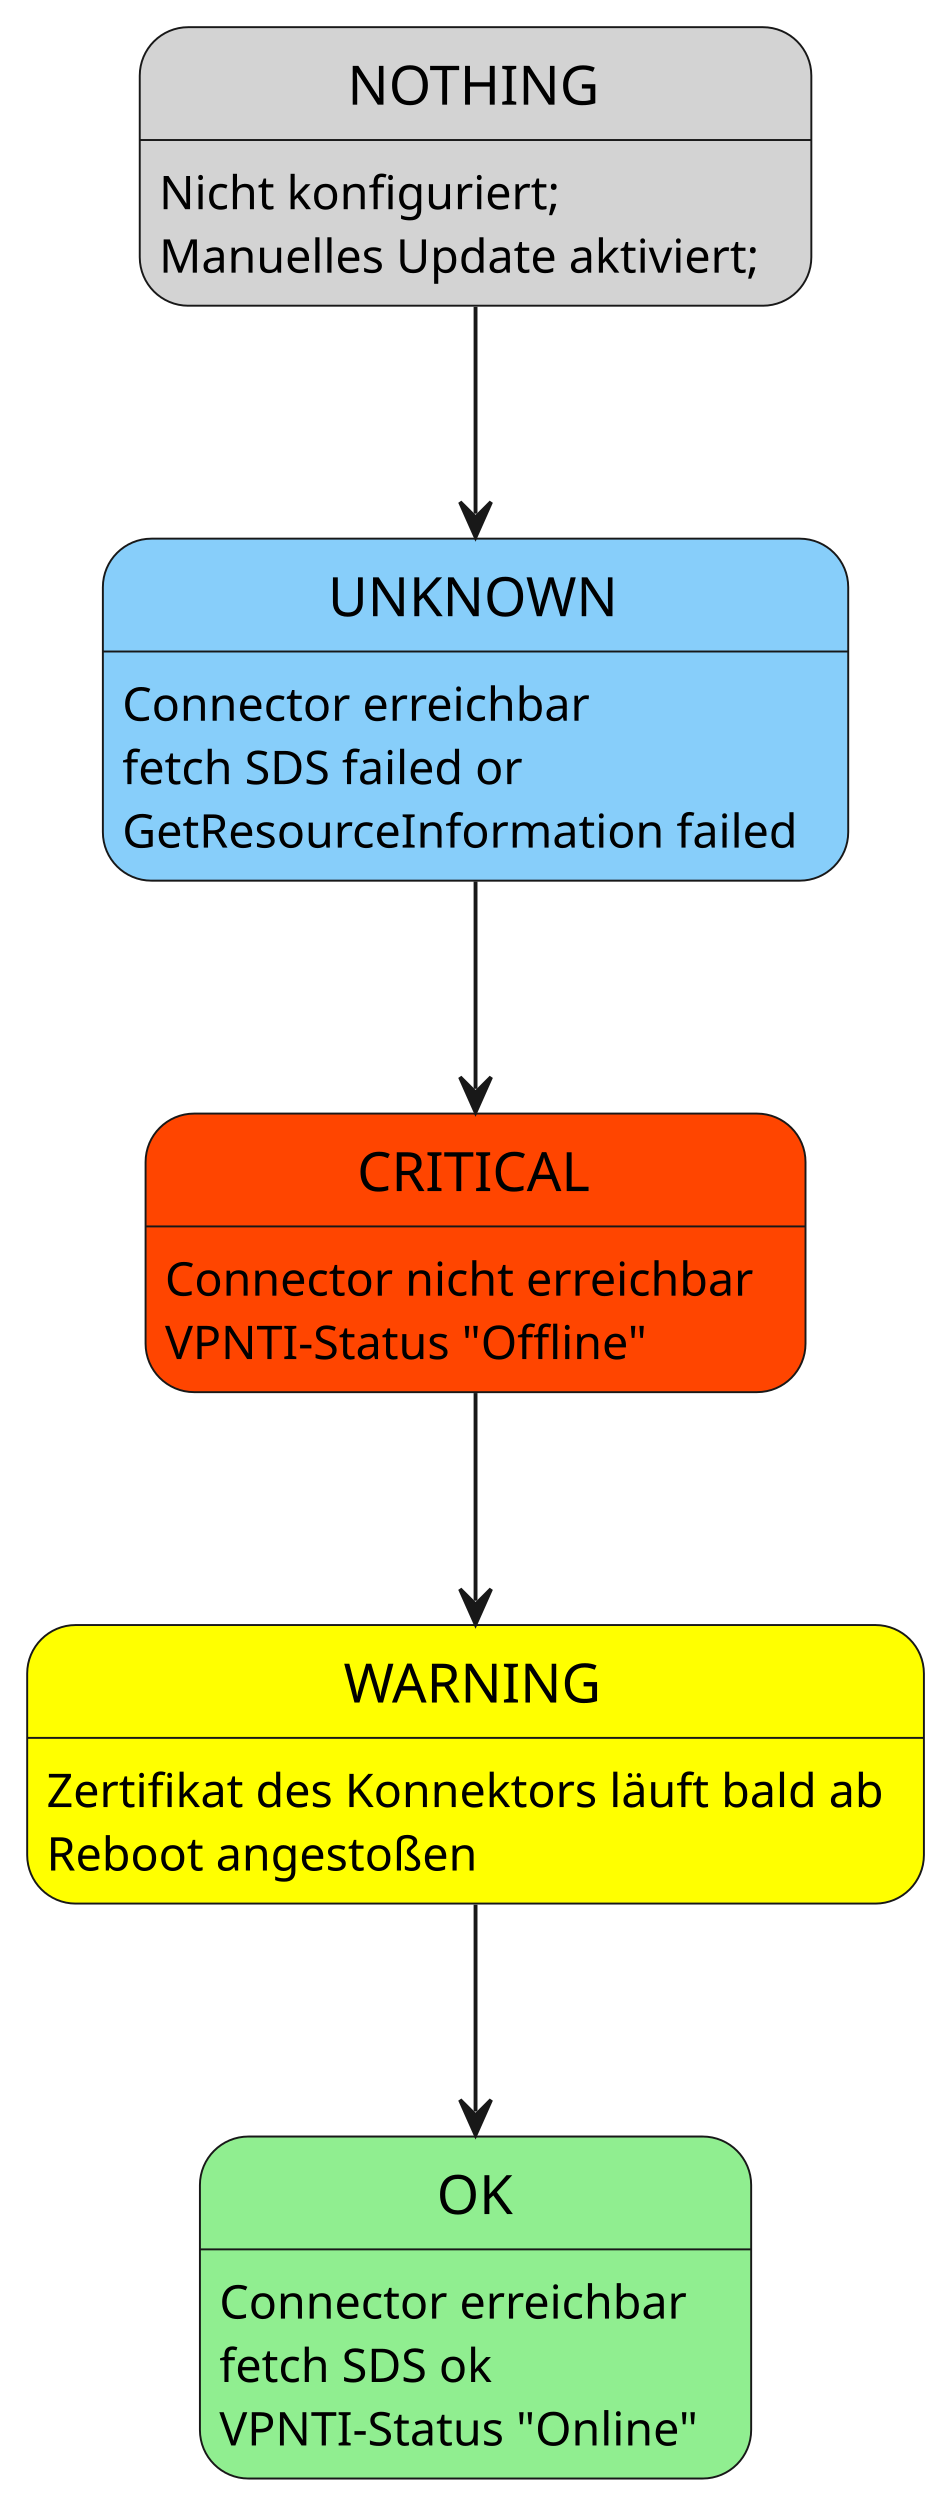
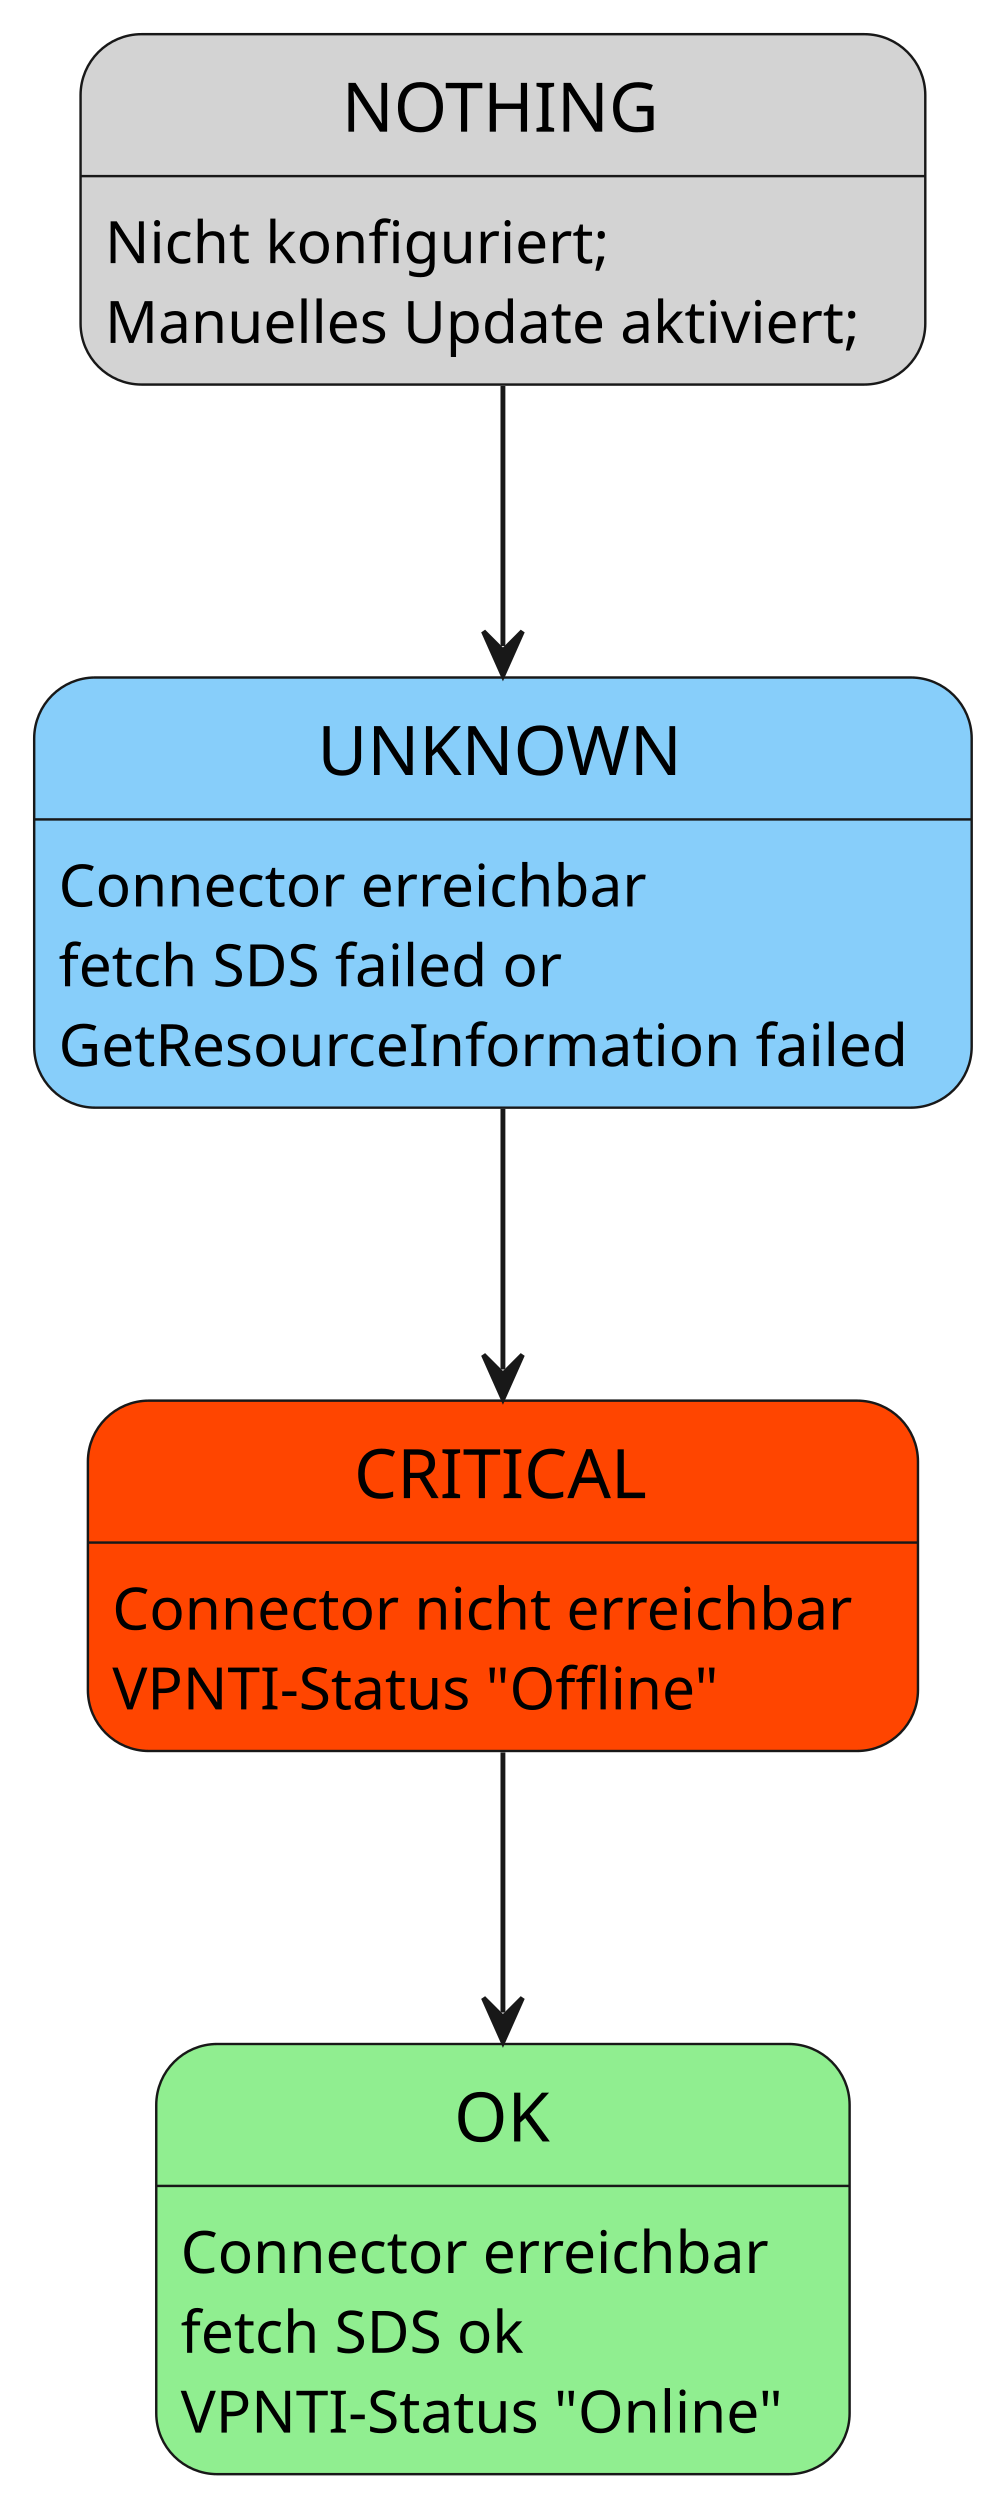
- <svg xmlns="http://www.w3.org/2000/svg" contentStyleType="text/css" height="644px" preserveAspectRatio="none" style="width:245px;height:644px;background:#FFFFFF;" version="1.1" viewBox="0 0 245 644" width="245px" zoomAndPan="magnify">
+ <svg xmlns="http://www.w3.org/2000/svg" contentStyleType="text/css" height="512px" preserveAspectRatio="none" style="width:206px;height:512px;background:#FFFFFF;" version="1.1" viewBox="0 0 206 512" width="206px" zoomAndPan="magnify">
  <defs />
  <g>
    <g id="OK">
-       <rect fill="#90EE90" height="88.1" rx="12.5" ry="12.5" style="stroke:#181818;stroke-width:0.5;" width="142" x="51.5" y="550.37" />
-       <line style="stroke:#181818;stroke-width:0.5;" x1="51.5" x2="193.5" y1="579.438" y2="579.438" />
-       <text fill="#000000" font-family="sans-serif" font-size="14" lengthAdjust="spacing" textLength="20" x="112.5" y="570.336">OK</text>
-       <text fill="#000000" font-family="sans-serif" font-size="12" lengthAdjust="spacing" textLength="120" x="56.5" y="597.266">Connector erreichbar</text>
-       <text fill="#000000" font-family="sans-serif" font-size="12" lengthAdjust="spacing" textLength="70" x="56.5" y="613.61">fetch SDS ok</text>
-       <text fill="#000000" font-family="sans-serif" font-size="12" lengthAdjust="spacing" textLength="122" x="56.5" y="629.954">VPNTI-Status "Online"</text>
+       <rect fill="#90EE90" height="88.1" rx="12.5" ry="12.5" style="stroke:#181818;stroke-width:0.5;" width="142" x="32" y="418.61" />
+       <line style="stroke:#181818;stroke-width:0.5;" x1="32" x2="174" y1="447.678" y2="447.678" />
+       <text fill="#000000" font-family="sans-serif" font-size="14" lengthAdjust="spacing" textLength="20" x="93" y="438.576">OK</text>
+       <text fill="#000000" font-family="sans-serif" font-size="12" lengthAdjust="spacing" textLength="120" x="37" y="465.506">Connector erreichbar</text>
+       <text fill="#000000" font-family="sans-serif" font-size="12" lengthAdjust="spacing" textLength="70" x="37" y="481.85">fetch SDS ok</text>
+       <text fill="#000000" font-family="sans-serif" font-size="12" lengthAdjust="spacing" textLength="122" x="37" y="498.194">VPNTI-Status "Online"</text>
    </g>
    <g id="CRITICAL">
-       <rect fill="#FF4500" height="71.756" rx="12.5" ry="12.5" style="stroke:#181818;stroke-width:0.5;" width="170" x="37.5" y="286.86" />
-       <line style="stroke:#181818;stroke-width:0.5;" x1="37.5" x2="207.5" y1="315.928" y2="315.928" />
-       <text fill="#000000" font-family="sans-serif" font-size="14" lengthAdjust="spacing" textLength="61" x="92" y="306.826">CRITICAL</text>
-       <text fill="#000000" font-family="sans-serif" font-size="12" lengthAdjust="spacing" textLength="150" x="42.5" y="333.756">Connector nicht erreichbar</text>
-       <text fill="#000000" font-family="sans-serif" font-size="12" lengthAdjust="spacing" textLength="123" x="42.5" y="350.1">VPNTI-Status "Offline"</text>
-     </g>
-     <g id="WARNING">
-       <rect fill="#FFFF00" height="71.756" rx="12.5" ry="12.5" style="stroke:#181818;stroke-width:0.5;" width="231" x="7" y="418.61" />
-       <line style="stroke:#181818;stroke-width:0.5;" x1="7" x2="238" y1="447.678" y2="447.678" />
-       <text fill="#000000" font-family="sans-serif" font-size="14" lengthAdjust="spacing" textLength="68" x="88.5" y="438.576">WARNING</text>
-       <text fill="#000000" font-family="sans-serif" font-size="12" lengthAdjust="spacing" textLength="211" x="12" y="465.506">Zertifikat des Konnektors läuft bald ab</text>
-       <text fill="#000000" font-family="sans-serif" font-size="12" lengthAdjust="spacing" textLength="109" x="12" y="481.85">Reboot angestoßen</text>
+       <rect fill="#FF4500" height="71.756" rx="12.5" ry="12.5" style="stroke:#181818;stroke-width:0.5;" width="170" x="18" y="286.85" />
+       <line style="stroke:#181818;stroke-width:0.5;" x1="18" x2="188" y1="315.918" y2="315.918" />
+       <text fill="#000000" font-family="sans-serif" font-size="14" lengthAdjust="spacing" textLength="61" x="72.5" y="306.816">CRITICAL</text>
+       <text fill="#000000" font-family="sans-serif" font-size="12" lengthAdjust="spacing" textLength="150" x="23" y="333.746">Connector nicht erreichbar</text>
+       <text fill="#000000" font-family="sans-serif" font-size="12" lengthAdjust="spacing" textLength="123" x="23" y="350.09">VPNTI-Status "Offline"</text>
    </g>
    <g id="UNKNOWN">
-       <rect fill="#87CEFA" height="88.1" rx="12.5" ry="12.5" style="stroke:#181818;stroke-width:0.5;" width="192" x="26.5" y="138.76" />
-       <line style="stroke:#181818;stroke-width:0.5;" x1="26.5" x2="218.5" y1="167.828" y2="167.828" />
-       <text fill="#000000" font-family="sans-serif" font-size="14" lengthAdjust="spacing" textLength="76" x="84.5" y="158.726">UNKNOWN</text>
-       <text fill="#000000" font-family="sans-serif" font-size="12" lengthAdjust="spacing" textLength="120" x="31.5" y="185.656">Connector erreichbar</text>
-       <text fill="#000000" font-family="sans-serif" font-size="12" lengthAdjust="spacing" textLength="103" x="31.5" y="202">fetch SDS failed or</text>
-       <text fill="#000000" font-family="sans-serif" font-size="12" lengthAdjust="spacing" textLength="172" x="31.5" y="218.344">GetResourceInformation failed</text>
+       <rect fill="#87CEFA" height="88.1" rx="12.5" ry="12.5" style="stroke:#181818;stroke-width:0.5;" width="192" x="7" y="138.75" />
+       <line style="stroke:#181818;stroke-width:0.5;" x1="7" x2="199" y1="167.818" y2="167.818" />
+       <text fill="#000000" font-family="sans-serif" font-size="14" lengthAdjust="spacing" textLength="76" x="65" y="158.716">UNKNOWN</text>
+       <text fill="#000000" font-family="sans-serif" font-size="12" lengthAdjust="spacing" textLength="120" x="12" y="185.646">Connector erreichbar</text>
+       <text fill="#000000" font-family="sans-serif" font-size="12" lengthAdjust="spacing" textLength="103" x="12" y="201.99">fetch SDS failed or</text>
+       <text fill="#000000" font-family="sans-serif" font-size="12" lengthAdjust="spacing" textLength="172" x="12" y="218.334">GetResourceInformation failed</text>
    </g>
    <g id="NOTHING">
-       <rect fill="#D3D3D3" height="71.756" rx="12.5" ry="12.5" style="stroke:#181818;stroke-width:0.5;" width="173" x="36" y="7" />
-       <line style="stroke:#181818;stroke-width:0.5;" x1="36" x2="209" y1="36.068" y2="36.068" />
-       <text fill="#000000" font-family="sans-serif" font-size="14" lengthAdjust="spacing" textLength="66" x="89.5" y="26.966">NOTHING</text>
-       <text fill="#000000" font-family="sans-serif" font-size="12" lengthAdjust="spacing" textLength="100" x="41" y="53.896">Nicht konfiguriert;</text>
-       <text fill="#000000" font-family="sans-serif" font-size="12" lengthAdjust="spacing" textLength="153" x="41" y="70.24">Manuelles Update aktiviert;</text>
+       <rect fill="#D3D3D3" height="71.756" rx="12.5" ry="12.5" style="stroke:#181818;stroke-width:0.5;" width="173" x="16.5" y="7" />
+       <line style="stroke:#181818;stroke-width:0.5;" x1="16.5" x2="189.5" y1="36.068" y2="36.068" />
+       <text fill="#000000" font-family="sans-serif" font-size="14" lengthAdjust="spacing" textLength="66" x="70" y="26.966">NOTHING</text>
+       <text fill="#000000" font-family="sans-serif" font-size="12" lengthAdjust="spacing" textLength="100" x="21.5" y="53.896">Nicht konfiguriert;</text>
+       <text fill="#000000" font-family="sans-serif" font-size="12" lengthAdjust="spacing" textLength="153" x="21.5" y="70.24">Manuelles Update aktiviert;</text>
    </g>
    <g id="link_NOTHING_UNKNOWN">
-       <path d="M122.5,79.04 C122.5,97.08 122.5,113.22 122.5,132.32 " fill="none" id="NOTHING-to-UNKNOWN" style="stroke:#181818;stroke-width:1.0;" />
-       <polygon fill="#181818" points="122.5,138.32,126.5,129.32,122.5,133.32,118.5,129.32,122.5,138.32" style="stroke:#181818;stroke-width:1.0;" />
+       <path d="M103,79.04 C103,97.08 103,113.21 103,132.31 " fill="none" id="NOTHING-to-UNKNOWN" style="stroke:#181818;stroke-width:1.0;" />
+       <polygon fill="#181818" points="103,138.31,107,129.31,103,133.31,99,129.31,103,138.31" style="stroke:#181818;stroke-width:1.0;" />
    </g>
    <g id="link_UNKNOWN_CRITICAL">
-       <path d="M122.5,227.07 C122.5,246.19 122.5,262.38 122.5,280.47 " fill="none" id="UNKNOWN-to-CRITICAL" style="stroke:#181818;stroke-width:1.0;" />
-       <polygon fill="#181818" points="122.5,286.47,126.5,277.47,122.5,281.47,118.5,277.47,122.5,286.47" style="stroke:#181818;stroke-width:1.0;" />
+       <path d="M103,227.07 C103,246.19 103,262.38 103,280.47 " fill="none" id="UNKNOWN-to-CRITICAL" style="stroke:#181818;stroke-width:1.0;" />
+       <polygon fill="#181818" points="103,286.47,107,277.47,103,281.47,99,277.47,103,286.47" style="stroke:#181818;stroke-width:1.0;" />
    </g>
-     <g id="link_CRITICAL_WARNING">
-       <path d="M122.5,358.85 C122.5,377.31 122.5,393.88 122.5,412.35 " fill="none" id="CRITICAL-to-WARNING" style="stroke:#181818;stroke-width:1.0;" />
-       <polygon fill="#181818" points="122.5,418.35,126.5,409.35,122.5,413.35,118.5,409.35,122.5,418.35" style="stroke:#181818;stroke-width:1.0;" />
-     </g>
-     <g id="link_WARNING_OK">
-       <path d="M122.5,490.65 C122.5,508.69 122.5,524.83 122.5,543.93 " fill="none" id="WARNING-to-OK" style="stroke:#181818;stroke-width:1.0;" />
-       <polygon fill="#181818" points="122.5,549.93,126.5,540.93,122.5,544.93,118.5,540.93,122.5,549.93" style="stroke:#181818;stroke-width:1.0;" />
+     <g id="link_CRITICAL_OK">
+       <path d="M103,358.89 C103,376.93 103,393.07 103,412.17 " fill="none" id="CRITICAL-to-OK" style="stroke:#181818;stroke-width:1.0;" />
+       <polygon fill="#181818" points="103,418.17,107,409.17,103,413.17,99,409.17,103,418.17" style="stroke:#181818;stroke-width:1.0;" />
    </g>
  </g>
</svg>
